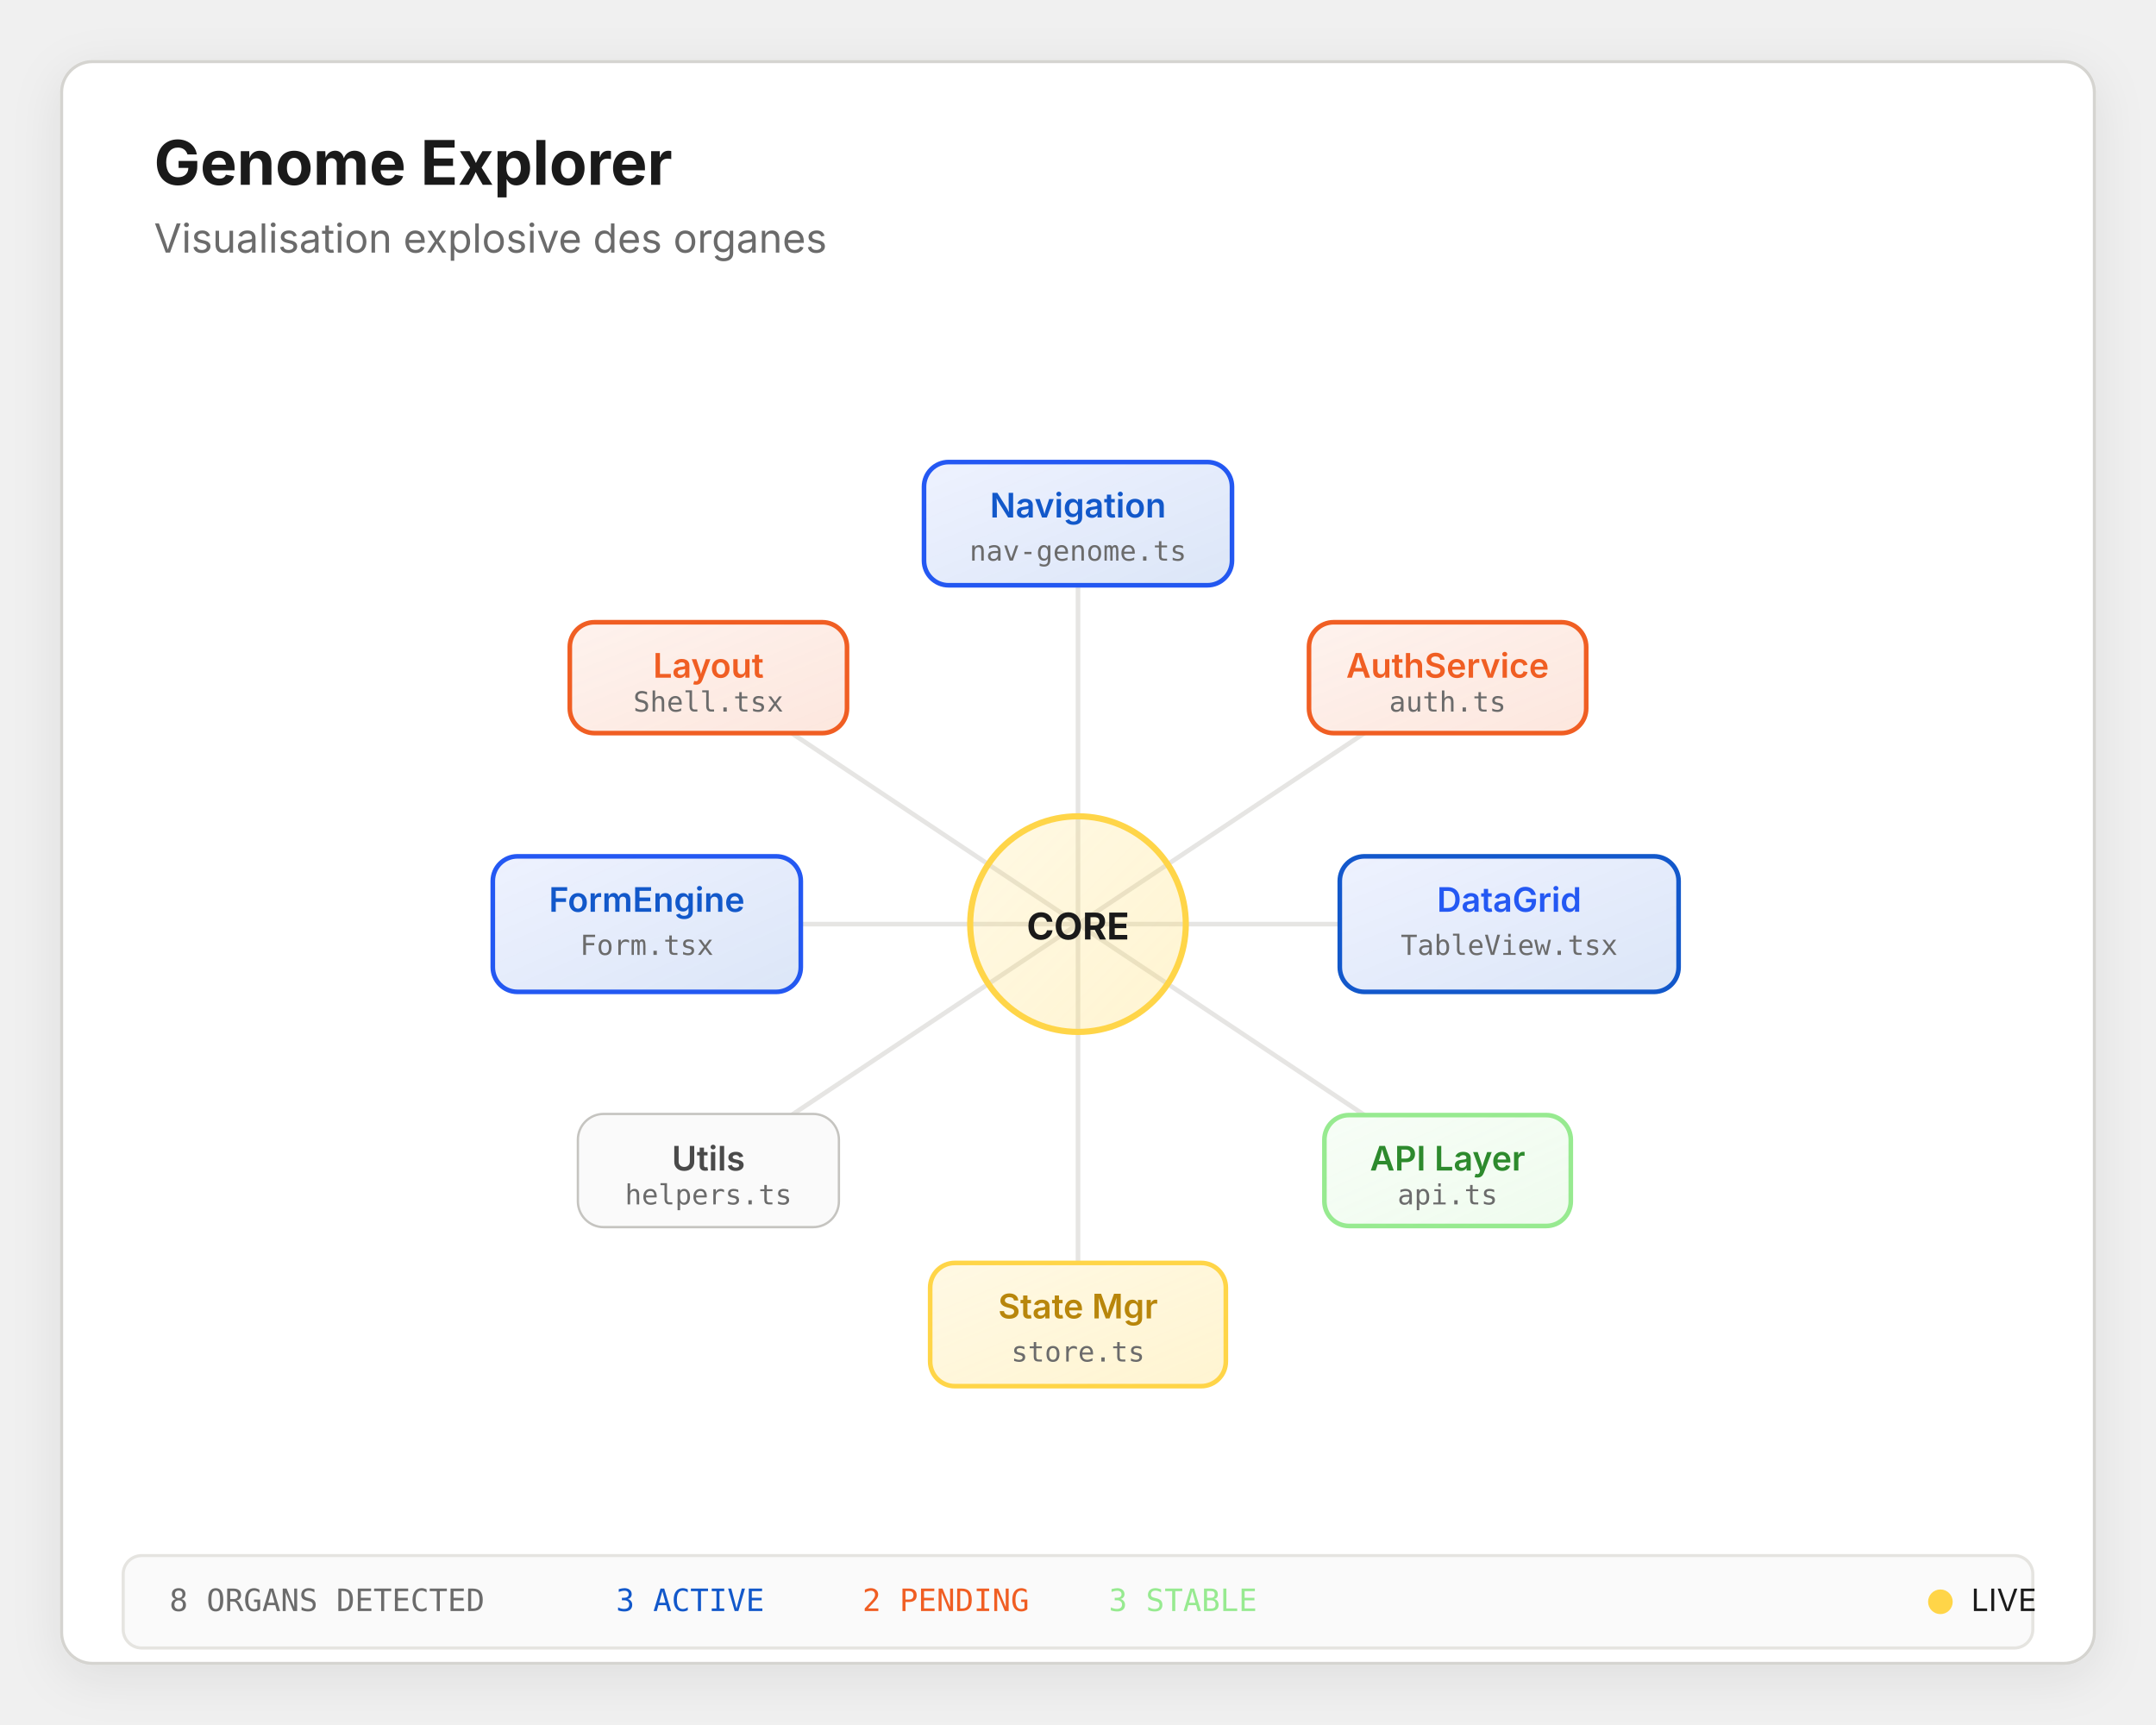
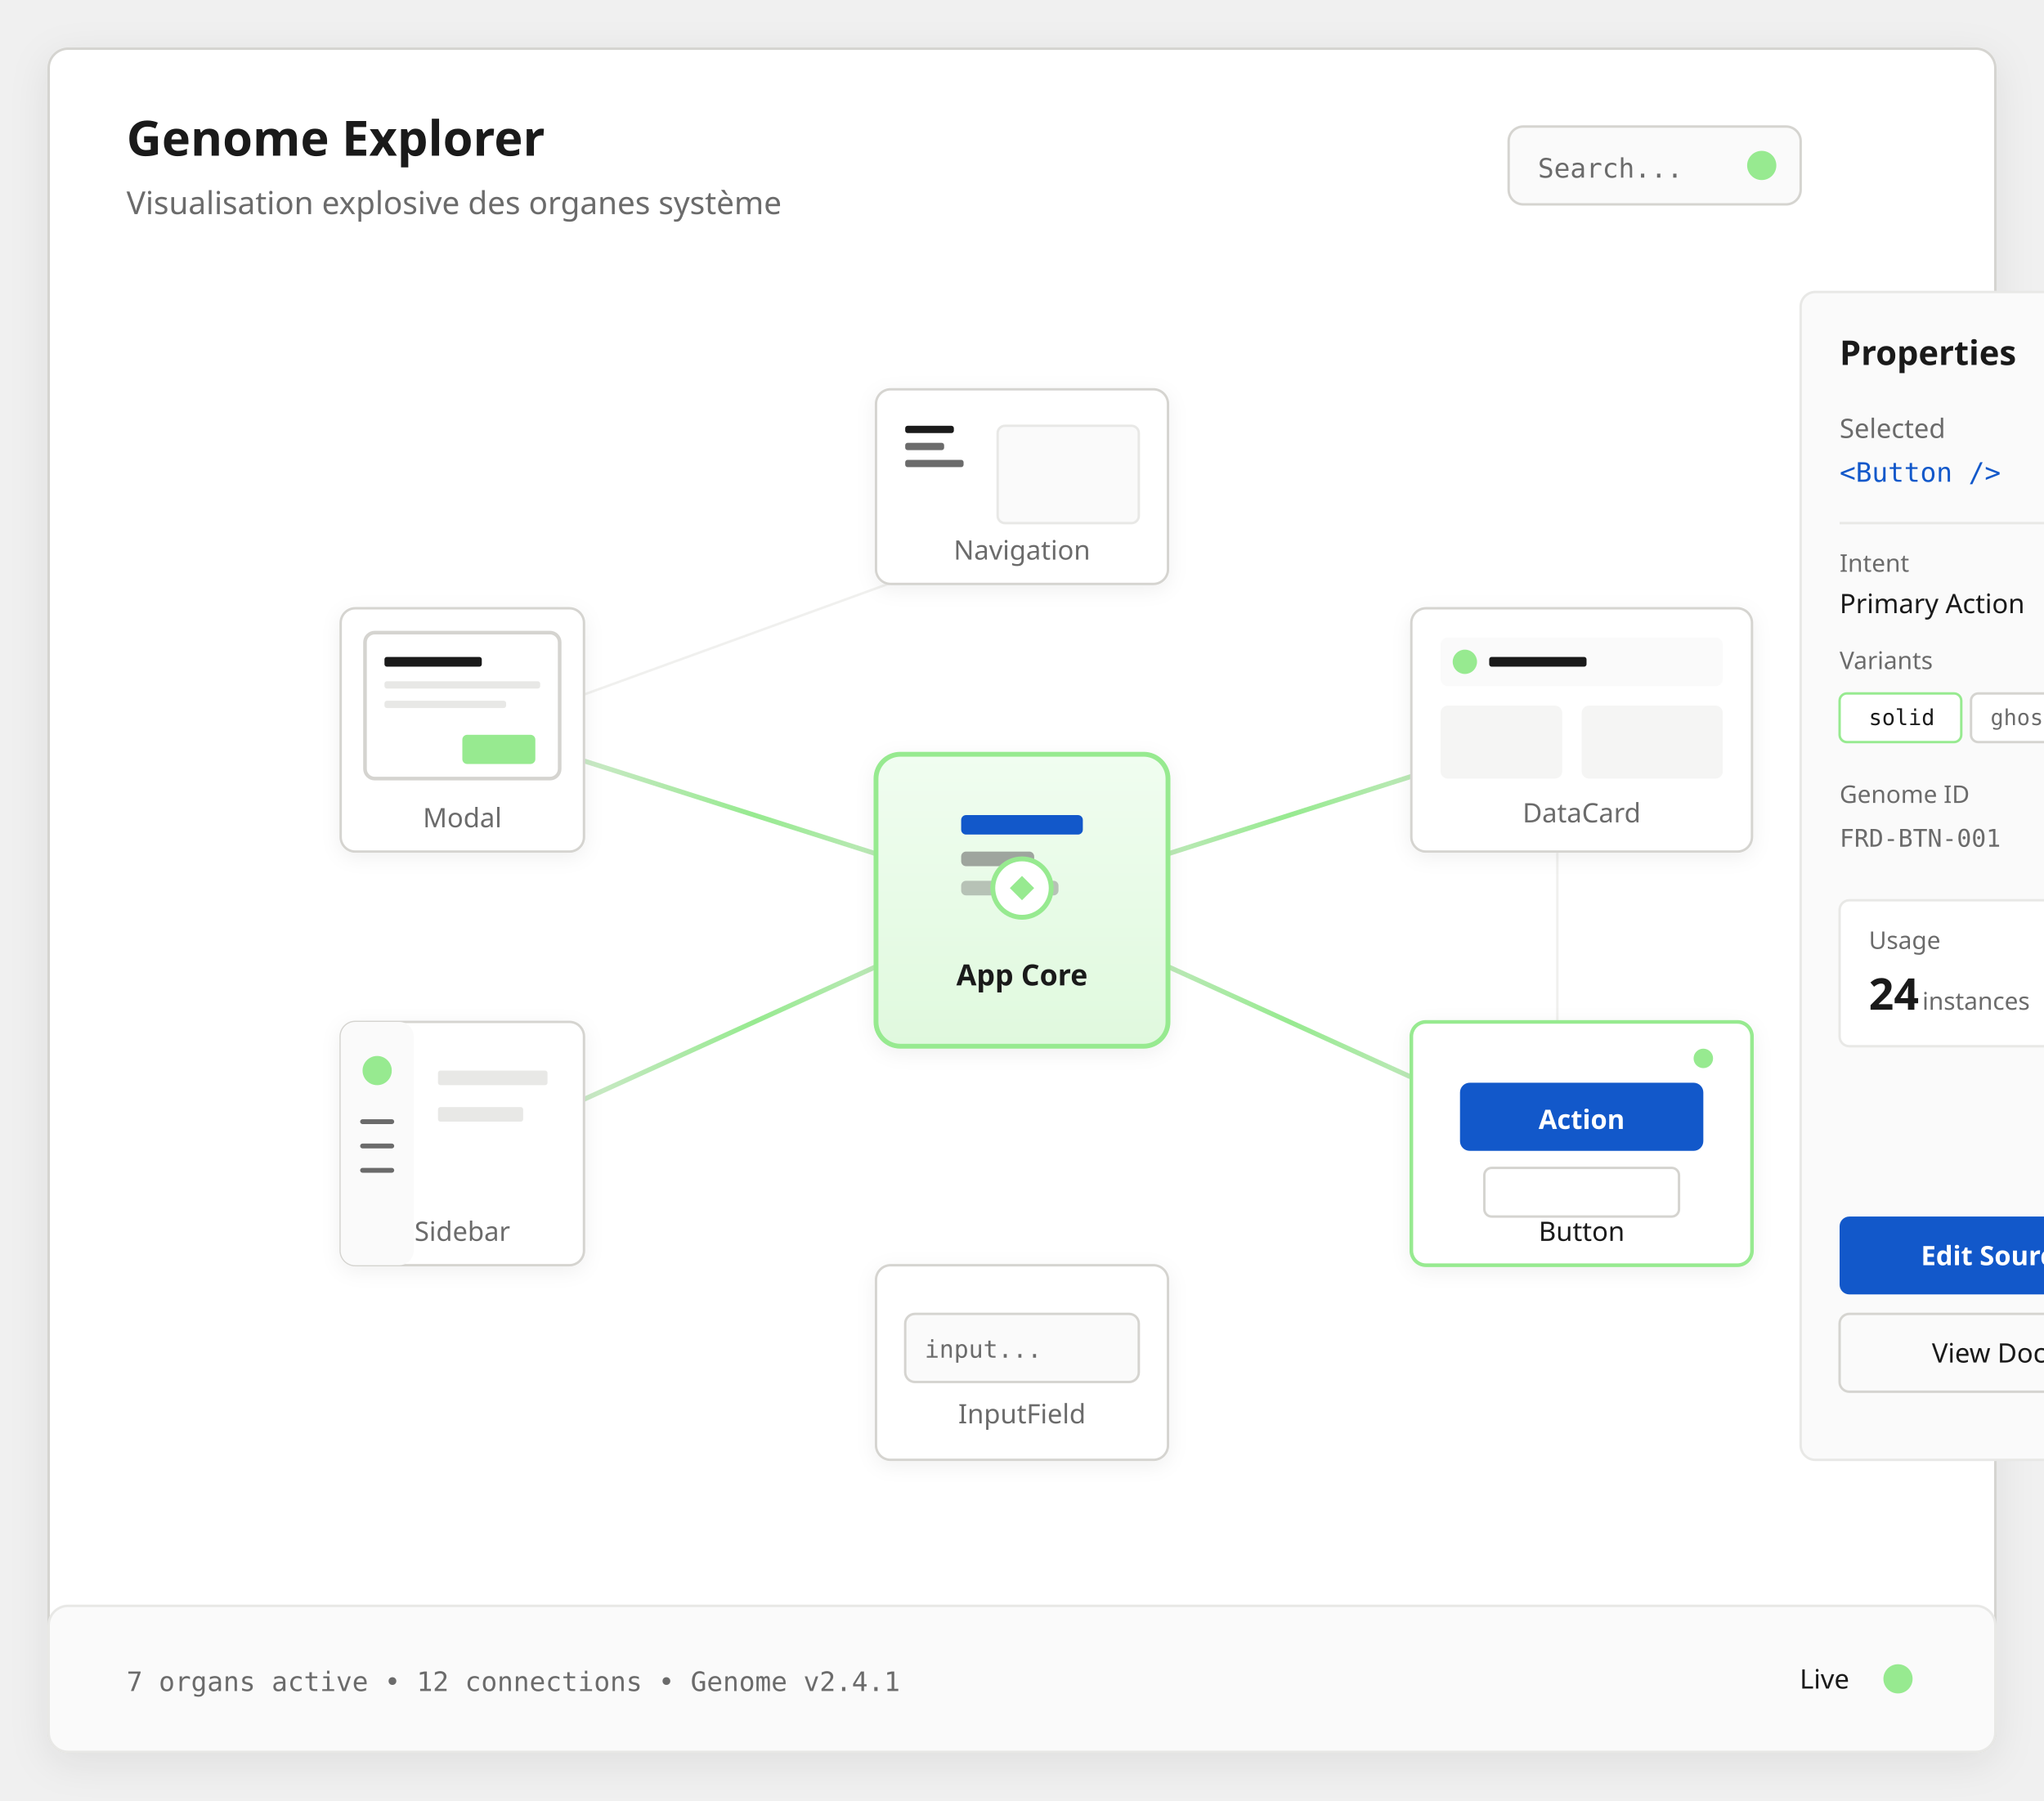
- <svg xmlns="http://www.w3.org/2000/svg" viewBox="0 0 700 560">
+ <svg xmlns="http://www.w3.org/2000/svg" viewBox="0 0 840 740">
  <defs>
-     <filter id="shadow" x="-50%" y="-50%" width="200%" height="200%">
+     <filter id="shadow-card" x="-50%" y="-50%" width="200%" height="200%">
      <feDropShadow dx="0" dy="4" stdDeviation="8" flood-opacity="0.08" />
    </filter>
-     <linearGradient id="grad-blue" x1="0%" y1="0%" x2="100%" y2="100%">
-       <stop offset="0%" stop-color="#2458f3" stop-opacity="0.08" />
-       <stop offset="100%" stop-color="#1258ca" stop-opacity="0.15" />
+     <filter id="shadow-node" x="-50%" y="-50%" width="200%" height="200%">
+       <feDropShadow dx="0" dy="2" stdDeviation="4" flood-opacity="0.06" />
+     </filter>
+     <linearGradient id="gradient-connection" x1="0%" y1="0%" x2="100%" y2="0%">
+       <stop offset="0%" stop-color="#e8e8e6" />
+       <stop offset="50%" stop-color="#97ea90" />
+       <stop offset="100%" stop-color="#e8e8e6" />
    </linearGradient>
-     <linearGradient id="grad-orange" x1="0%" y1="0%" x2="100%" y2="100%">
-       <stop offset="0%" stop-color="#f05e23" stop-opacity="0.08" />
-       <stop offset="100%" stop-color="#f05e23" stop-opacity="0.15" />
-     </linearGradient>
-     <linearGradient id="grad-gold" x1="0%" y1="0%" x2="100%" y2="100%">
-       <stop offset="0%" stop-color="#ffd548" stop-opacity="0.15" />
-       <stop offset="100%" stop-color="#ffd548" stop-opacity="0.25" />
-     </linearGradient>
-     <linearGradient id="grad-green" x1="0%" y1="0%" x2="100%" y2="100%">
-       <stop offset="0%" stop-color="#97ea90" stop-opacity="0.08" />
-       <stop offset="100%" stop-color="#97ea90" stop-opacity="0.15" />
+     <linearGradient id="gradient-active" x1="0%" y1="0%" x2="0%" y2="100%">
+       <stop offset="0%" stop-color="#f0fdf0" />
+       <stop offset="100%" stop-color="#e0f9de" />
    </linearGradient>
  </defs>
  <g id="component_root">
-     <rect x="20" y="20" width="660" height="520" rx="10" fill="#ffffff" filter="url(#shadow)" stroke="#d5d4d0" stroke-width="1" />
-     <text x="50" y="60" font-family="Plus Jakarta Sans, Inter, sans-serif" font-size="20" font-weight="700" fill="#1a1a1a">Genome Explorer</text>
-     <text x="50" y="82" font-family="Inter, system-ui, sans-serif" font-size="13" fill="#6b6b6b">Visualisation explosive des organes</text>
-     <g transform="translate(350, 300)">
-       <g stroke="#d5d4d0" stroke-width="1.5" fill="none" opacity="0.6">
-         <line x1="0" y1="0" x2="-120" y2="-80" />
-         <line x1="0" y1="0" x2="120" y2="-80" />
-         <line x1="0" y1="0" x2="-140" y2="0" />
-         <line x1="0" y1="0" x2="140" y2="0" />
-         <line x1="0" y1="0" x2="-120" y2="80" />
-         <line x1="0" y1="0" x2="120" y2="80" />
-         <line x1="0" y1="0" x2="0" y2="-130" />
-         <line x1="0" y1="0" x2="0" y2="130" />
+     <rect x="20" y="20" width="800" height="700" rx="8" fill="#ffffff" filter="url(#shadow-card)" stroke="#d5d4d0" stroke-width="1" />
+     <text x="52" y="64" font-family="sans-serif" font-weight="700" font-size="20" fill="#1a1a1a">Genome Explorer</text>
+     <text x="52" y="88" font-family="sans-serif" font-size="13" fill="#6b6b6b">Visualisation explosive des organes système</text>
+     <g transform="translate(620, 52)">
+       <rect x="0" y="0" width="120" height="32" rx="6" fill="#fafafa" stroke="#d5d4d0" stroke-width="1" />
+       <text x="12" y="21" font-family="monospace" font-size="11" fill="#6b6b6b">Search...</text>
+       <circle cx="104" cy="16" r="6" fill="#97ea90" />
+     </g>
+     <g transform="translate(60, 120)">
+       <path d="M 360 250 L 360 100" stroke="url(#gradient-connection)" stroke-width="2" fill="none" />
+       <path d="M 360 250 L 580 180" stroke="url(#gradient-connection)" stroke-width="2" fill="none" />
+       <path d="M 360 250 L 580 350" stroke="url(#gradient-connection)" stroke-width="2" fill="none" />
+       <path d="M 360 250 L 360 420" stroke="url(#gradient-connection)" stroke-width="2" fill="none" />
+       <path d="M 360 250 L 140 350" stroke="url(#gradient-connection)" stroke-width="2" fill="none" />
+       <path d="M 360 250 L 140 180" stroke="url(#gradient-connection)" stroke-width="2" fill="none" />
+       <path d="M 140 180 L 360 100" stroke="#f0f0ee" stroke-width="1" fill="none" />
+       <path d="M 580 180 L 580 350" stroke="#f0f0ee" stroke-width="1" fill="none" />
+       <g transform="translate(300, 190)">
+         <rect x="0" y="0" width="120" height="120" rx="10" fill="url(#gradient-active)" stroke="#97ea90" stroke-width="2" filter="url(#shadow-node)" />
+         <rect x="35" y="25" width="50" height="8" rx="2" fill="#1258ca" />
+         <rect x="35" y="40" width="30" height="6" rx="2" fill="#6b6b6b" opacity="0.6" />
+         <rect x="35" y="52" width="40" height="6" rx="2" fill="#6b6b6b" opacity="0.4" />
+         <text x="60" y="95" font-family="sans-serif" font-weight="600" font-size="12" fill="#1a1a1a" text-anchor="middle">App Core</text>
+         <circle cx="60" cy="55" r="12" fill="#ffffff" stroke="#97ea90" stroke-width="2" />
+         <path d="M 55 55 L 60 50 L 65 55 L 60 60 Z" fill="#97ea90" />
      </g>
-       <circle cx="0" cy="0" r="35" fill="url(#grad-gold)" stroke="#ffd548" stroke-width="2" />
-       <text x="0" y="5" text-anchor="middle" font-family="Plus Jakarta Sans, Inter, sans-serif" font-size="12" font-weight="700" fill="#1a1a1a">CORE</text>
-       <g transform="translate(0, -130)">
-         <rect x="-50" y="-20" width="100" height="40" rx="8" fill="#ffffff" stroke="#2458f3" stroke-width="1.5" />
-         <rect x="-50" y="-20" width="100" height="40" rx="8" fill="url(#grad-blue)" />
-         <text x="0" y="-2" text-anchor="middle" font-family="Inter, system-ui, sans-serif" font-size="11" font-weight="600" fill="#1258ca">Navigation</text>
-         <text x="0" y="12" text-anchor="middle" font-family="Roboto Mono, monospace" font-size="9" fill="#6b6b6b">nav-genome.ts</text>
+       <g transform="translate(300, 40)">
+         <rect x="0" y="0" width="120" height="80" rx="6" fill="#ffffff" stroke="#d5d4d0" stroke-width="1" filter="url(#shadow-node)" />
+         <rect x="12" y="15" width="20" height="3" rx="1" fill="#1a1a1a" />
+         <rect x="12" y="22" width="16" height="3" rx="1" fill="#6b6b6b" />
+         <rect x="12" y="29" width="24" height="3" rx="1" fill="#6b6b6b" />
+         <rect x="50" y="15" width="58" height="40" rx="3" fill="#fafafa" stroke="#e8e8e6" />
+         <text x="60" y="70" font-family="sans-serif" font-size="11" fill="#6b6b6b" text-anchor="middle">Navigation</text>
      </g>
-       <g transform="translate(120, -80)">
-         <rect x="-45" y="-18" width="90" height="36" rx="8" fill="#ffffff" stroke="#f05e23" stroke-width="1.5" />
-         <rect x="-45" y="-18" width="90" height="36" rx="8" fill="url(#grad-orange)" />
-         <text x="0" y="0" text-anchor="middle" font-family="Inter, system-ui, sans-serif" font-size="11" font-weight="600" fill="#f05e23">AuthService</text>
-         <text x="0" y="11" text-anchor="middle" font-family="Roboto Mono, monospace" font-size="9" fill="#6b6b6b">auth.ts</text>
+       <g transform="translate(520, 130)">
+         <rect x="0" y="0" width="140" height="100" rx="6" fill="#ffffff" stroke="#d5d4d0" stroke-width="1" filter="url(#shadow-node)" />
+         <rect x="12" y="12" width="116" height="20" rx="3" fill="#fafafa" />
+         <circle cx="22" cy="22" r="5" fill="#97ea90" />
+         <rect x="32" y="20" width="40" height="4" rx="1" fill="#1a1a1a" />
+         <rect x="12" y="40" width="50" height="30" rx="3" fill="#f5f5f4" />
+         <rect x="70" y="40" width="58" height="30" rx="3" fill="#f5f5f4" />
+         <text x="70" y="88" font-family="sans-serif" font-size="11" fill="#6b6b6b" text-anchor="middle">DataCard</text>
      </g>
-       <g transform="translate(140, 0)">
-         <rect x="-55" y="-22" width="110" height="44" rx="8" fill="#ffffff" stroke="#1258ca" stroke-width="1.5" />
-         <rect x="-55" y="-22" width="110" height="44" rx="8" fill="url(#grad-blue)" />
-         <text x="0" y="-4" text-anchor="middle" font-family="Inter, system-ui, sans-serif" font-size="11" font-weight="600" fill="#2458f3">DataGrid</text>
-         <text x="0" y="10" text-anchor="middle" font-family="Roboto Mono, monospace" font-size="9" fill="#6b6b6b">TableView.tsx</text>
+       <g transform="translate(520, 300)">
+         <rect x="0" y="0" width="140" height="100" rx="6" fill="#ffffff" stroke="#97ea90" stroke-width="1.5" filter="url(#shadow-node)" />
+         <rect x="20" y="25" width="100" height="28" rx="4" fill="#1258ca" />
+         <text x="70" y="44" font-family="sans-serif" font-weight="600" font-size="11" fill="#ffffff" text-anchor="middle">Action</text>
+         <rect x="30" y="60" width="80" height="20" rx="3" fill="none" stroke="#d5d4d0" />
+         <text x="70" y="90" font-family="sans-serif" font-size="11" fill="#1a1a1a" text-anchor="middle" font-weight="500">Button</text>
+         <circle cx="120" cy="15" r="4" fill="#97ea90" />
      </g>
-       <g transform="translate(120, 80)">
-         <rect x="-40" y="-18" width="80" height="36" rx="8" fill="#ffffff" stroke="#97ea90" stroke-width="1.5" />
-         <rect x="-40" y="-18" width="80" height="36" rx="8" fill="url(#grad-green)" />
-         <text x="0" y="0" text-anchor="middle" font-family="Inter, system-ui, sans-serif" font-size="11" font-weight="600" fill="#2d8a2d">API Layer</text>
-         <text x="0" y="11" text-anchor="middle" font-family="Roboto Mono, monospace" font-size="9" fill="#6b6b6b">api.ts</text>
+       <g transform="translate(300, 400)">
+         <rect x="0" y="0" width="120" height="80" rx="6" fill="#ffffff" stroke="#d5d4d0" stroke-width="1" filter="url(#shadow-node)" />
+         <rect x="12" y="20" width="96" height="28" rx="4" fill="#fafafa" stroke="#d5d4d0" />
+         <text x="20" y="38" font-family="monospace" font-size="10" fill="#6b6b6b">input...</text>
+         <text x="60" y="65" font-family="sans-serif" font-size="11" fill="#6b6b6b" text-anchor="middle">InputField</text>
      </g>
-       <g transform="translate(0, 130)">
-         <rect x="-48" y="-20" width="96" height="40" rx="8" fill="#ffffff" stroke="#ffd548" stroke-width="1.5" />
-         <rect x="-48" y="-20" width="96" height="40" rx="8" fill="url(#grad-gold)" />
-         <text x="0" y="-2" text-anchor="middle" font-family="Inter, system-ui, sans-serif" font-size="11" font-weight="600" fill="#b8860b">State Mgr</text>
-         <text x="0" y="12" text-anchor="middle" font-family="Roboto Mono, monospace" font-size="9" fill="#6b6b6b">store.ts</text>
+       <g transform="translate(80, 300)">
+         <rect x="0" y="0" width="100" height="100" rx="6" fill="#ffffff" stroke="#d5d4d0" stroke-width="1" filter="url(#shadow-node)" />
+         <rect x="0" y="0" width="30" height="100" rx="6" fill="#fafafa" />
+         <circle cx="15" cy="20" r="6" fill="#97ea90" />
+         <rect x="8" y="40" width="14" height="2" rx="1" fill="#6b6b6b" />
+         <rect x="8" y="50" width="14" height="2" rx="1" fill="#6b6b6b" />
+         <rect x="8" y="60" width="14" height="2" rx="1" fill="#6b6b6b" />
+         <rect x="40" y="20" width="45" height="6" rx="1" fill="#e8e8e6" />
+         <rect x="40" y="35" width="35" height="6" rx="1" fill="#e8e8e6" />
+         <text x="50" y="90" font-family="sans-serif" font-size="11" fill="#6b6b6b" text-anchor="middle">Sidebar</text>
      </g>
-       <g transform="translate(-120, 80)">
-         <rect x="-42" y="-18" width="84" height="36" rx="8" fill="#ffffff" stroke="#c5c4c0" stroke-width="1.5" />
-         <rect x="-42" y="-18" width="84" height="36" rx="8" fill="#fafafa" />
-         <text x="0" y="0" text-anchor="middle" font-family="Inter, system-ui, sans-serif" font-size="11" font-weight="600" fill="#4a4a4a">Utils</text>
-         <text x="0" y="11" text-anchor="middle" font-family="Roboto Mono, monospace" font-size="9" fill="#6b6b6b">helpers.ts</text>
+       <g transform="translate(80, 130)">
+         <rect x="0" y="0" width="100" height="100" rx="6" fill="#ffffff" stroke="#d5d4d0" stroke-width="1" filter="url(#shadow-node)" />
+         <rect x="10" y="10" width="80" height="60" rx="4" fill="#ffffff" stroke="#d5d4d0" stroke-width="1.5" />
+         <rect x="18" y="20" width="40" height="4" rx="1" fill="#1a1a1a" />
+         <rect x="18" y="30" width="64" height="3" rx="1" fill="#e8e8e6" />
+         <rect x="18" y="38" width="50" height="3" rx="1" fill="#e8e8e6" />
+         <rect x="50" y="52" width="30" height="12" rx="2" fill="#97ea90" />
+         <text x="50" y="90" font-family="sans-serif" font-size="11" fill="#6b6b6b" text-anchor="middle">Modal</text>
      </g>
-       <g transform="translate(-140, 0)">
-         <rect x="-50" y="-22" width="100" height="44" rx="8" fill="#ffffff" stroke="#2458f3" stroke-width="1.5" />
-         <rect x="-50" y="-22" width="100" height="44" rx="8" fill="url(#grad-blue)" />
-         <text x="0" y="-4" text-anchor="middle" font-family="Inter, system-ui, sans-serif" font-size="11" font-weight="600" fill="#1258ca">FormEngine</text>
-         <text x="0" y="10" text-anchor="middle" font-family="Roboto Mono, monospace" font-size="9" fill="#6b6b6b">Form.tsx</text>
-       </g>
-       <g transform="translate(-120, -80)">
-         <rect x="-45" y="-18" width="90" height="36" rx="8" fill="#ffffff" stroke="#f05e23" stroke-width="1.5" />
-         <rect x="-45" y="-18" width="90" height="36" rx="8" fill="url(#grad-orange)" />
-         <text x="0" y="0" text-anchor="middle" font-family="Inter, system-ui, sans-serif" font-size="11" font-weight="600" fill="#f05e23">Layout</text>
-         <text x="0" y="11" text-anchor="middle" font-family="Roboto Mono, monospace" font-size="9" fill="#6b6b6b">Shell.tsx</text>
+       <g transform="translate(680, 0)">
+         <rect x="0" y="0" width="160" height="480" rx="6" fill="#fafafa" stroke="#e8e8e6" stroke-width="1" />
+         <text x="16" y="30" font-family="sans-serif" font-weight="700" font-size="14" fill="#1a1a1a">Properties</text>
+         <text x="16" y="60" font-family="sans-serif" font-size="11" fill="#6b6b6b">Selected</text>
+         <text x="16" y="78" font-family="monospace" font-size="11" fill="#1258ca">&lt;Button /&gt;</text>
+         <line x1="16" y1="95" x2="144" y2="95" stroke="#e8e8e6" />
+         <text x="16" y="115" font-family="sans-serif" font-size="10" fill="#6b6b6b">Intent</text>
+         <text x="16" y="132" font-family="sans-serif" font-size="11" fill="#1a1a1a">Primary Action</text>
+         <text x="16" y="155" font-family="sans-serif" font-size="10" fill="#6b6b6b">Variants</text>
+         <rect x="16" y="165" width="50" height="20" rx="3" fill="#ffffff" stroke="#97ea90" stroke-width="1" />
+         <text x="28" y="178" font-family="monospace" font-size="9" fill="#1a1a1a">solid</text>
+         <rect x="70" y="165" width="50" height="20" rx="3" fill="#ffffff" stroke="#d5d4d0" stroke-width="1" />
+         <text x="78" y="178" font-family="monospace" font-size="9" fill="#6b6b6b">ghost</text>
+         <text x="16" y="210" font-family="sans-serif" font-size="10" fill="#6b6b6b">Genome ID</text>
+         <text x="16" y="228" font-family="monospace" font-size="10" fill="#6b6b6b">FRD-BTN-001</text>
+         <rect x="16" y="250" width="128" height="60" rx="4" fill="#ffffff" stroke="#e8e8e6" />
+         <text x="28" y="270" font-family="sans-serif" font-size="10" fill="#6b6b6b">Usage</text>
+         <text x="28" y="295" font-family="sans-serif" font-weight="700" font-size="18" fill="#1a1a1a">24</text>
+         <text x="50" y="295" font-family="sans-serif" font-size="10" fill="#6b6b6b">instances</text>
+         <rect x="16" y="380" width="128" height="32" rx="4" fill="#1258ca" />
+         <text x="80" y="400" font-family="sans-serif" font-weight="600" font-size="11" fill="#ffffff" text-anchor="middle">Edit Source</text>
+         <rect x="16" y="420" width="128" height="32" rx="4" fill="none" stroke="#d5d4d0" stroke-width="1" />
+         <text x="80" y="440" font-family="sans-serif" font-weight="500" font-size="11" fill="#1a1a1a" text-anchor="middle">View Docs</text>
      </g>
    </g>
-     <rect x="40" y="505" width="620" height="30" rx="6" fill="#fafafa" stroke="#e5e4e0" stroke-width="1" />
-     <text x="55" y="523" font-family="Roboto Mono, monospace" font-size="10" fill="#6b6b6b">8 ORGANS DETECTED</text>
-     <text x="200" y="523" font-family="Roboto Mono, monospace" font-size="10" fill="#1258ca">3 ACTIVE</text>
-     <text x="280" y="523" font-family="Roboto Mono, monospace" font-size="10" fill="#f05e23">2 PENDING</text>
-     <text x="360" y="523" font-family="Roboto Mono, monospace" font-size="10" fill="#97ea90">3 STABLE</text>
-     <circle cx="630" cy="520" r="4" fill="#ffd548" />
-     <text x="640" y="523" font-family="Inter, system-ui, sans-serif" font-size="10" fill="#1a1a1a">LIVE</text>
+     <rect x="20" y="660" width="800" height="60" rx="8" fill="#fafafa" stroke="#e8e8e6" stroke-width="1" />
+     <text x="52" y="695" font-family="monospace" font-size="11" fill="#6b6b6b">7 organs active • 12 connections • Genome v2.4.1</text>
+     <circle cx="780" cy="690" r="6" fill="#97ea90" />
+     <text x="760" y="694" font-family="sans-serif" font-size="11" fill="#1a1a1a" text-anchor="end">Live</text>
  </g>
</svg>
